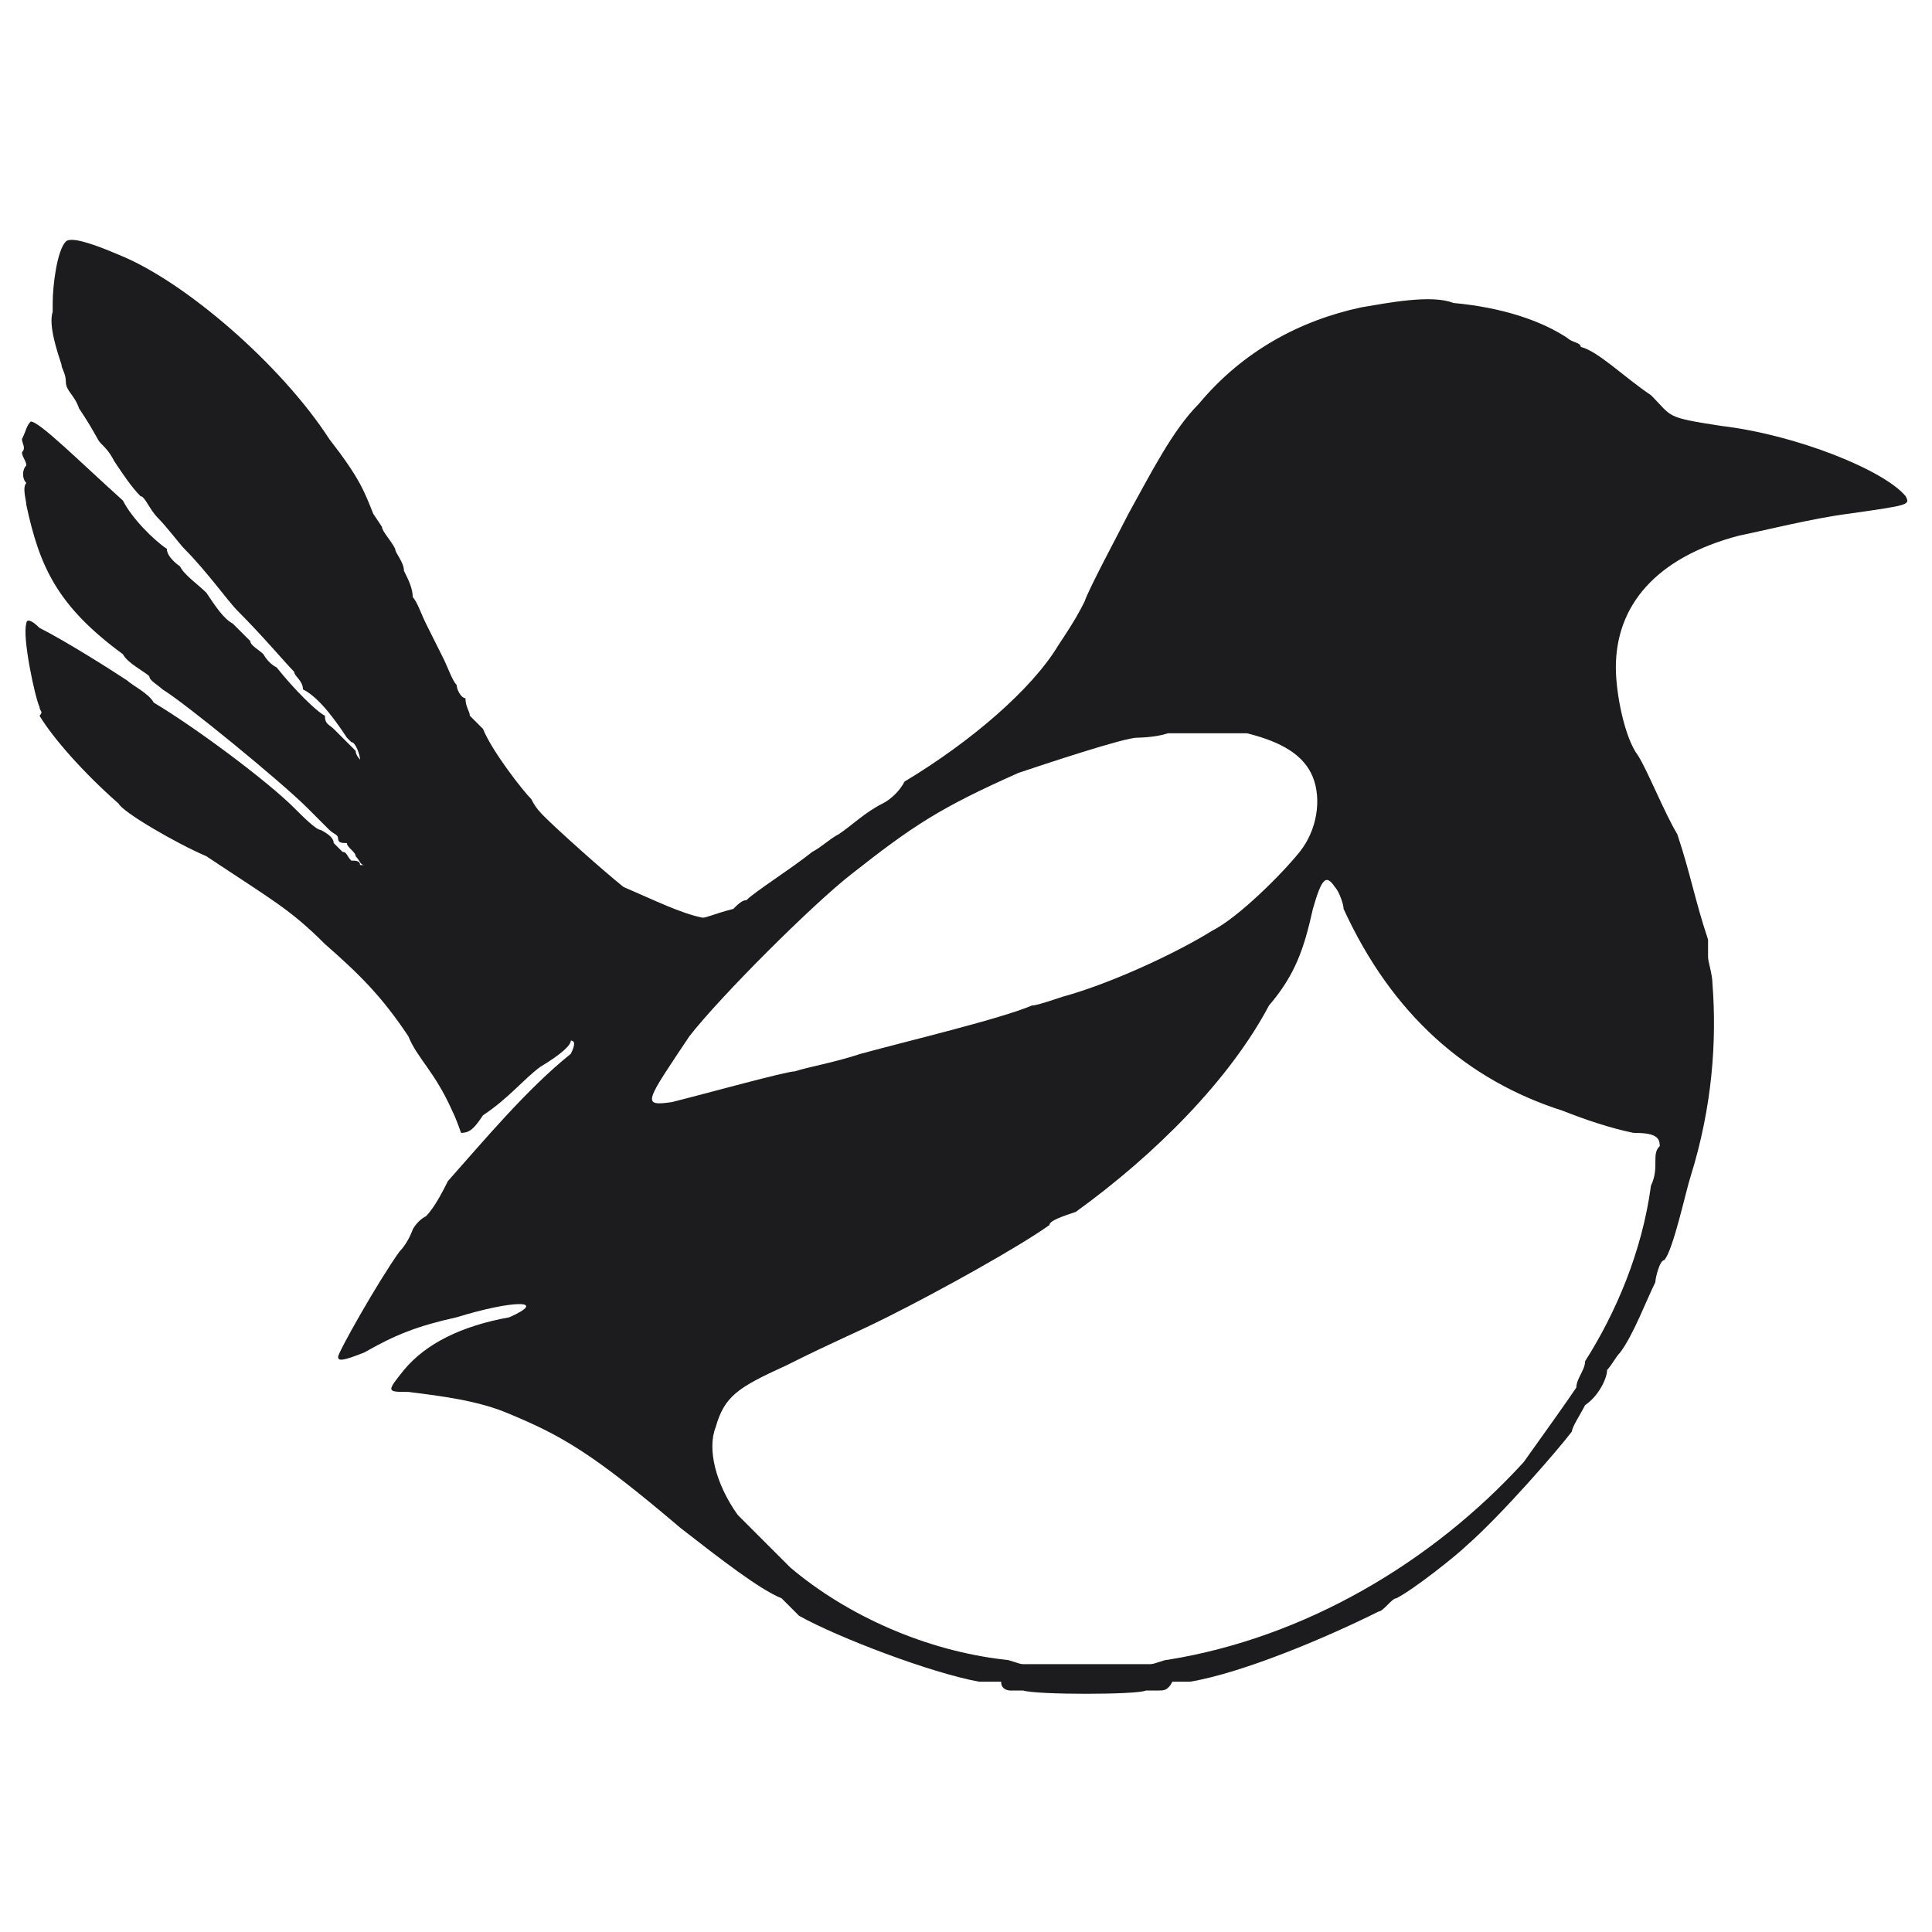
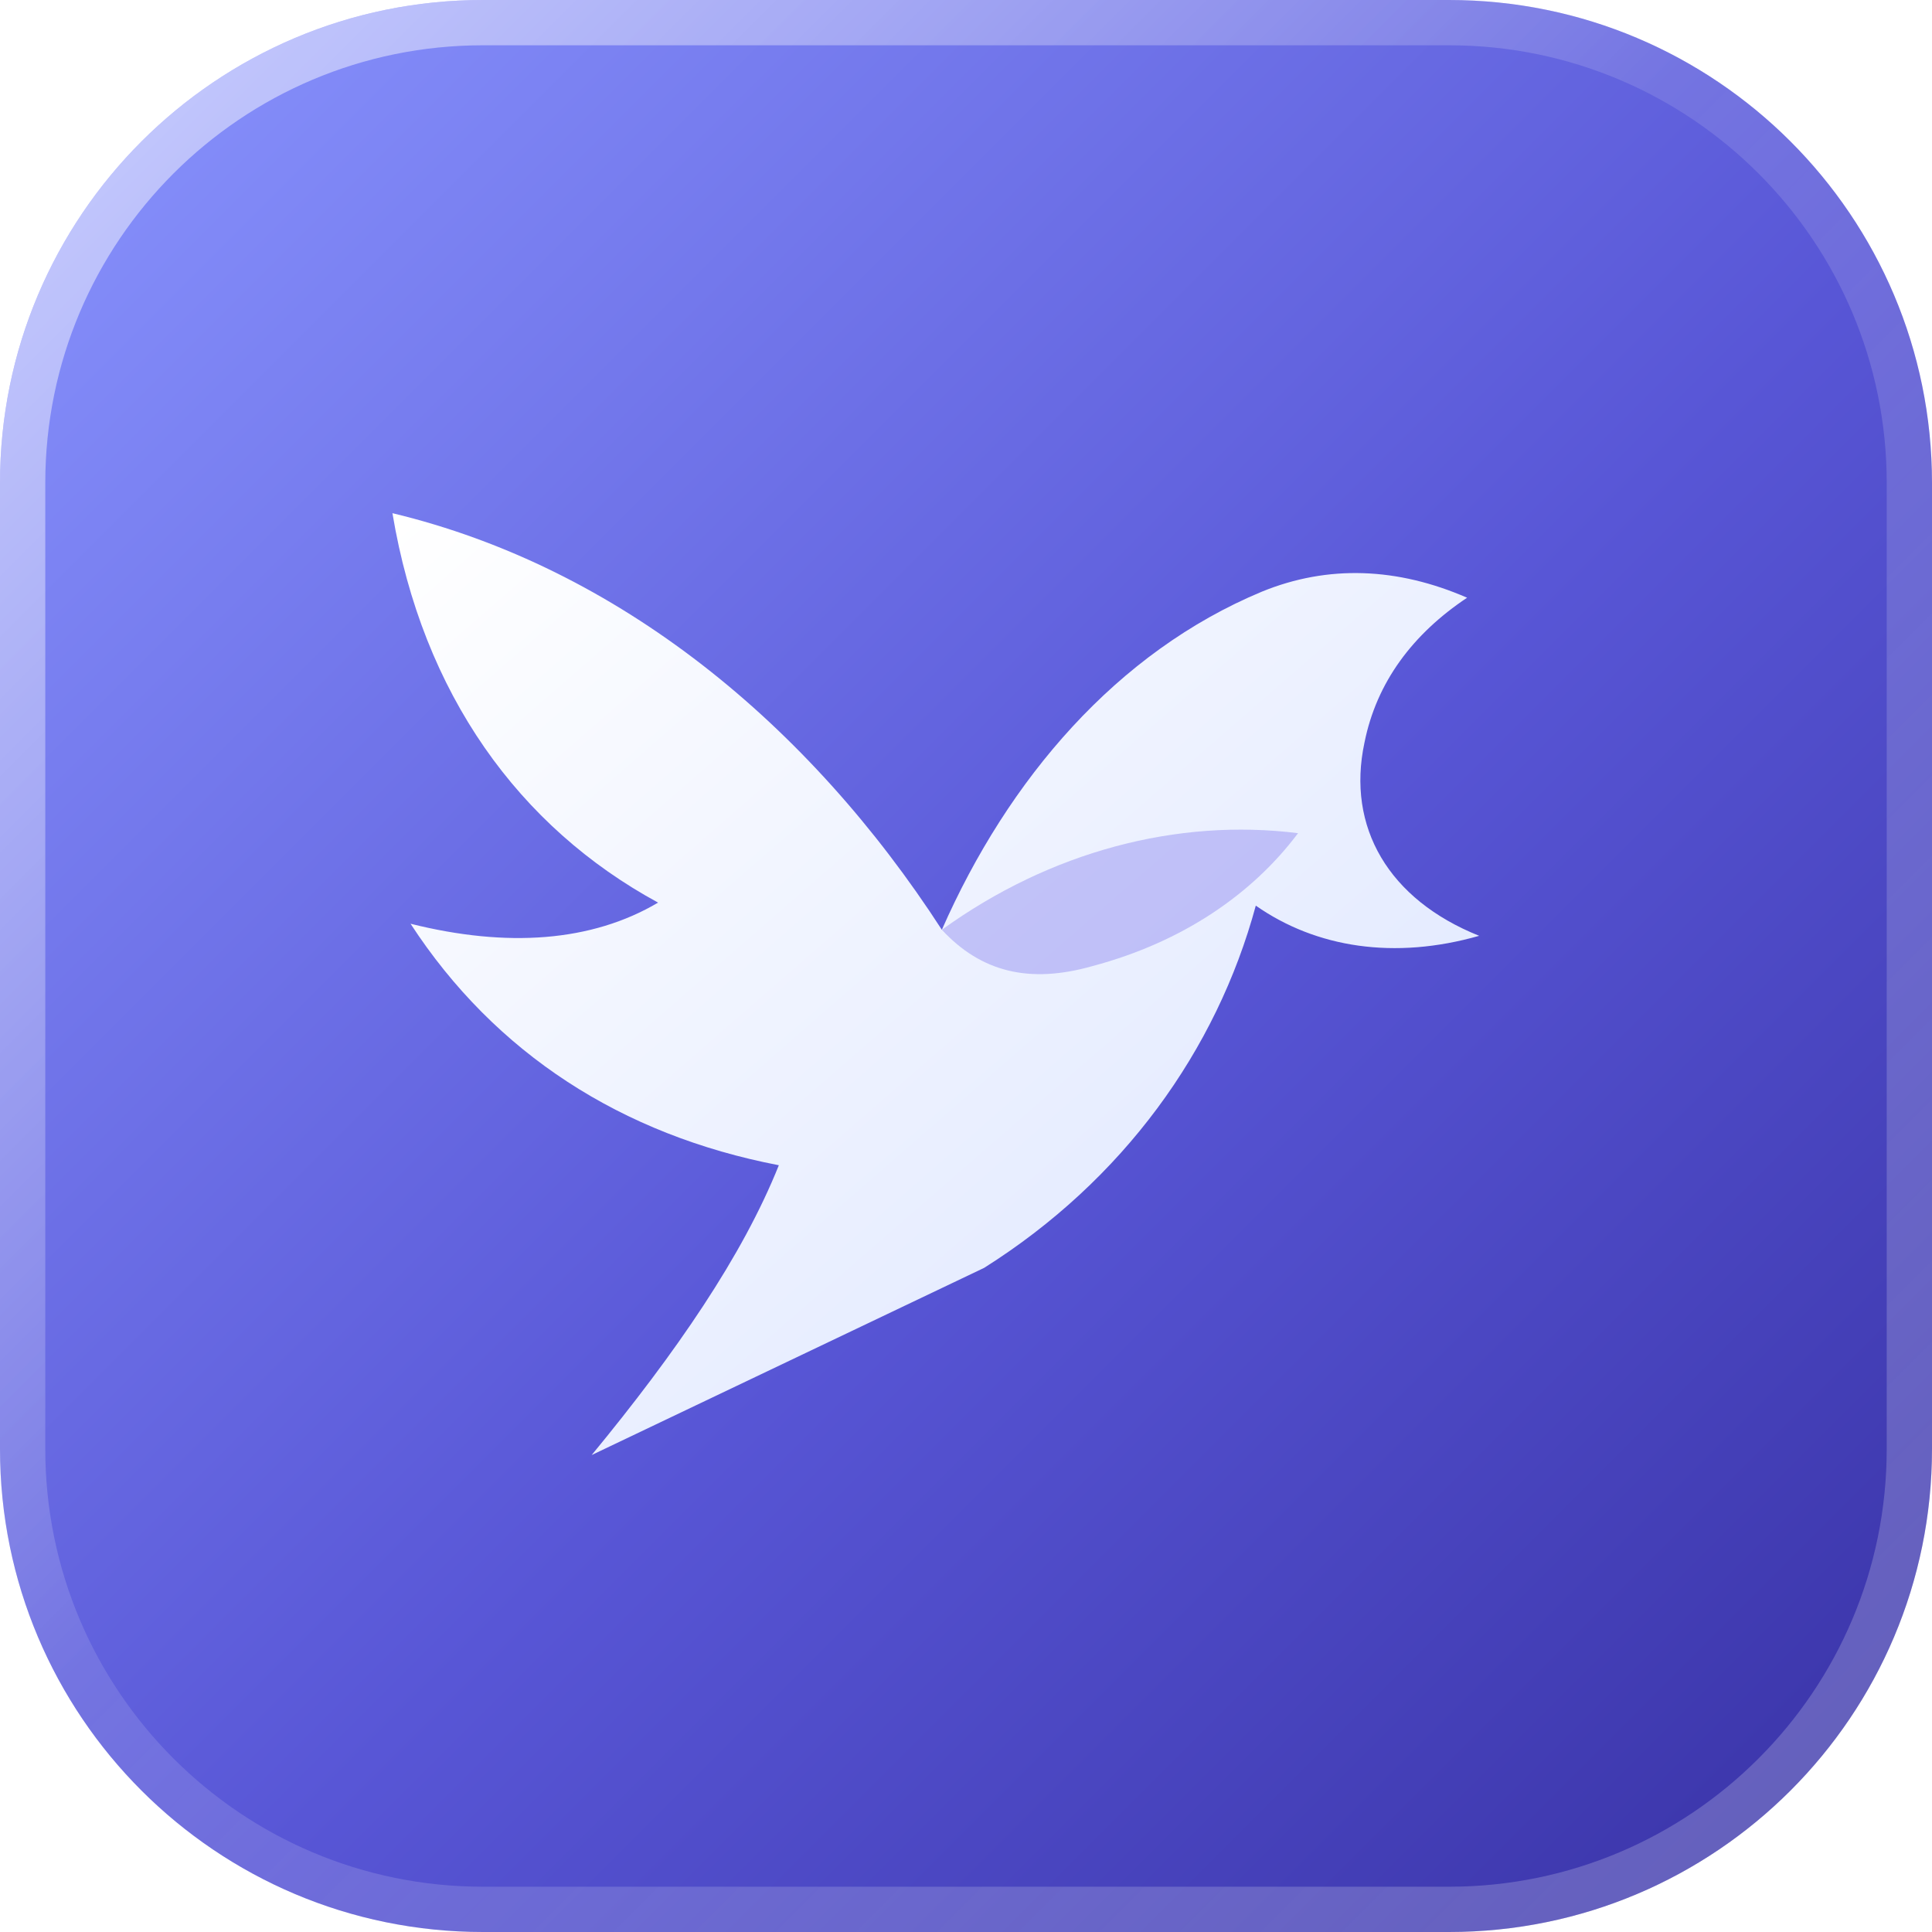
- <svg xmlns="http://www.w3.org/2000/svg" viewBox="0 0 44 44">
-   <style>path{fill:#1c1c1e}@media (prefers-color-scheme:dark){path{fill:#f2f2f2}}</style>
-   <path fill-rule="evenodd" d="M1.5 5.5C1.3 5.7 1.2 6.5 1.2 6.9C1.2 6.9 1.2 7 1.2 7.1C1.1 7.4 1.3 8 1.4 8.3C1.4 8.4 1.5 8.5 1.5 8.7C1.5 8.9 1.7 9 1.8 9.3C2.2 9.9 2.2 10 2.3 10.1C2.4 10.2 2.5 10.3 2.6 10.5C2.8 10.8 3 11.1 3.2 11.3C3.3 11.3 3.4 11.6 3.6 11.8C3.8 12 4.1 12.4 4.2 12.5C4.7 13 5.2 13.7 5.4 13.9C6 14.5 6.5 15.1 6.7 15.3C6.7 15.4 6.9 15.5 6.9 15.7C7.3 15.9 7.7 16.5 7.9 16.8C7.9 16.8 8 16.9 8 16.9C8.1 16.9 8.2 17.2 8.2 17.3C8.2 17.3 8.1 17.2 8.1 17.1C7.9 16.9 7.9 16.9 7.6 16.6C7.5 16.5 7.4 16.5 7.4 16.3C7.2 16.2 6.7 15.7 6.3 15.2C6.1 15.1 6 14.9 6 14.9C5.9 14.8 5.7 14.7 5.7 14.6C5.6 14.5 5.4 14.3 5.3 14.2C5.1 14.1 4.9 13.8 4.7 13.5C4.5 13.3 4.2 13.1 4.1 12.9C4.1 12.9 3.8 12.7 3.8 12.5C3.5 12.3 3 11.8 2.8 11.4C1.8 10.5 0.9 9.6 0.7 9.6C0.6 9.7 0.6 9.8 0.5 10C0.5 10.1 0.6 10.2 0.5 10.3C0.5 10.4 0.6 10.5 0.6 10.6C0.5 10.7 0.5 10.9 0.6 11C0.5 11.1 0.6 11.4 0.6 11.5C0.9 12.9 1.3 13.8 2.8 14.9C2.9 15.1 3.3 15.3 3.4 15.4C3.4 15.5 3.6 15.6 3.7 15.7C4.2 16 6.4 17.8 7 18.4C7.4 18.8 7.4 18.8 7.5 18.9C7.6 19 7.7 19 7.7 19.1C7.7 19.2 7.8 19.2 7.9 19.2C7.9 19.3 8.1 19.4 8.1 19.5C8.2 19.6 8.2 19.7 8.3 19.7C8.3 19.7 8.3 19.7 8.2 19.7C8.2 19.6 8.1 19.6 8 19.6C7.9 19.5 7.9 19.4 7.8 19.4C7.7 19.3 7.6 19.2 7.6 19.2C7.6 19.1 7.5 19 7.3 18.9C7.2 18.9 6.9 18.6 6.7 18.4C6.1 17.8 4.5 16.6 3.5 16C3.4 15.8 3 15.6 2.9 15.5C2.6 15.3 1.5 14.6 0.9 14.3C0.7 14.1 0.6 14.1 0.6 14.2C0.5 14.5 0.8 15.9 0.9 16.1C0.9 16.2 1 16.2 0.9 16.3C1.2 16.8 1.9 17.6 2.7 18.3C2.8 18.5 4 19.2 4.7 19.5C6.2 20.5 6.6 20.7 7.4 21.5C8.2 22.2 8.7 22.7 9.3 23.6C9.5 24.1 9.9 24.4 10.3 25.3C10.4 25.5 10.5 25.8 10.5 25.8C10.7 25.8 10.8 25.7 11 25.4C11.6 25 11.9 24.6 12.3 24.3C12.8 24 13 23.8 13 23.7C13.1 23.7 13.1 23.8 13 24C12 24.8 11 26 10.2 26.9C10.1 27.1 9.9 27.5 9.7 27.7C9.5 27.8 9.4 28 9.4 28C9.4 28 9.3 28.3 9.1 28.5C8.6 29.2 7.7 30.8 7.7 30.9C7.7 31 7.8 31 8.3 30.8C9 30.4 9.5 30.2 10.4 30C11.7 29.6 12.5 29.6 11.6 30C10.5 30.2 9.7 30.6 9.2 31.2C8.8 31.7 8.8 31.7 9.3 31.7C10.1 31.8 10.9 31.9 11.6 32.2C12.8 32.7 13.5 33.1 15.5 34.8C16.4 35.5 17.3 36.2 17.8 36.4C17.9 36.5 18.1 36.7 18.2 36.8C19.1 37.3 21.2 38.1 22.3 38.3C22.4 38.3 22.7 38.3 22.8 38.3C22.8 38.5 23 38.5 23 38.5C23.1 38.5 23.2 38.5 23.3 38.5C23.6 38.6 25.9 38.6 26.1 38.5C26.2 38.5 26.3 38.5 26.4 38.5C26.5 38.5 26.6 38.5 26.7 38.3C26.7 38.3 27 38.3 27.1 38.3C28.3 38.1 30.2 37.3 31.4 36.7C31.5 36.7 31.7 36.4 31.8 36.4C32.2 36.2 33.2 35.4 33.4 35.2C34.2 34.5 35.5 33 35.8 32.6C35.8 32.5 36 32.2 36.1 32C36.4 31.8 36.6 31.4 36.6 31.2C36.7 31.1 36.8 30.9 36.9 30.8C37.2 30.4 37.5 29.6 37.7 29.2C37.7 29.1 37.8 28.7 37.9 28.7C38.1 28.5 38.4 27.1 38.5 26.8C39 25.2 39.1 23.7 39 22.4C39 22.2 38.9 21.9 38.9 21.8C38.9 21.7 38.9 21.6 38.9 21.4C38.6 20.5 38.5 19.9 38.2 19C37.9 18.5 37.5 17.5 37.3 17.2C37 16.8 36.8 15.8 36.8 15.2C36.8 13.8 37.7 12.7 39.6 12.2C40.1 12.1 41.3 11.8 42.1 11.7C43.5 11.5 43.5 11.5 43.4 11.3C42.9 10.7 40.9 9.9 39.2 9.7C37.9 9.5 38.1 9.5 37.6 9C37 8.6 36.4 8 36 7.9C36 7.8 35.8 7.8 35.7 7.7C35.1 7.3 34.2 7 33.1 6.9C32.6 6.7 31.6 6.9 31 7C29.6 7.3 28.3 8 27.3 9.2C26.7 9.8 26.2 10.8 25.7 11.7C25.5 12.1 24.8 13.4 24.7 13.7C24.6 13.9 24.5 14.1 24.1 14.7C23.5 15.7 22.1 16.9 20.6 17.8C20.5 18 20.3 18.2 20.1 18.3C19.7 18.5 19.4 18.8 19.1 19C18.9 19.1 18.7 19.3 18.5 19.4C18 19.8 17.2 20.3 17 20.5C16.9 20.5 16.8 20.6 16.7 20.7C16.3 20.8 16.1 20.9 16 20.9C15.5 20.8 14.9 20.5 14.2 20.2C13.7 19.8 12.7 18.9 12.4 18.6C12.3 18.5 12.2 18.4 12.1 18.2C11.9 18 11.2 17.1 11 16.6C10.9 16.5 10.8 16.4 10.7 16.3C10.7 16.2 10.6 16.1 10.6 15.9C10.5 15.9 10.4 15.7 10.4 15.6C10.3 15.5 10.2 15.2 10.1 15C10 14.8 9.8 14.4 9.7 14.2C9.6 14 9.5 13.7 9.4 13.6C9.4 13.4 9.3 13.2 9.2 13C9.2 12.8 9 12.6 9 12.5C8.9 12.3 8.7 12.1 8.7 12C8.7 12 8.5 11.7 8.5 11.7C8.3 11.2 8.2 10.9 7.5 10C6.4 8.3 4.2 6.4 2.7 5.8C2 5.5 1.6 5.4 1.5 5.5ZM28.4 16.7C29.2 16.9 29.7 17.2 29.9 17.7C30.1 18.2 30 18.9 29.6 19.4C29.2 19.9 28.2 20.9 27.6 21.2C26.8 21.7 25.3 22.4 24.2 22.7C23.9 22.8 23.6 22.9 23.5 22.9C22.8 23.2 20.7 23.7 19.6 24C19 24.2 18.4 24.3 18.1 24.4C17.9 24.4 16.1 24.9 15.3 25.1C14.6 25.2 14.7 25.1 15.7 23.6C16.4 22.7 18.5 20.6 19.4 19.9C20.8 18.8 21.4 18.4 23.2 17.6C23.8 17.4 25.6 16.8 25.9 16.8C25.9 16.8 26.3 16.8 26.6 16.7C26.8 16.7 28.2 16.7 28.4 16.7ZM30.4 20.2C30.5 20.3 30.6 20.6 30.6 20.7C31.7 23.1 33.4 24.6 35.6 25.3C36.1 25.5 36.7 25.7 37.2 25.8C37.7 25.8 37.8 25.9 37.8 26.1C37.7 26.2 37.7 26.3 37.7 26.5C37.7 26.6 37.7 26.8 37.6 27C37.4 28.5 36.8 29.9 36.1 31C36.1 31.2 35.9 31.4 35.9 31.6C35.7 31.9 35.2 32.6 34.7 33.3C32.6 35.6 29.7 37.3 26.6 37.8C26.5 37.8 26.3 37.9 26.2 37.9C25.8 37.9 23.7 37.9 23.3 37.9C23.2 37.9 23 37.8 22.9 37.8C21.1 37.6 19.3 36.8 18 35.7C17.7 35.4 17 34.7 16.8 34.5C16.3 33.8 16.1 33 16.3 32.5C16.5 31.8 16.8 31.6 17.9 31.1C19.1 30.5 19.4 30.4 20.2 30C21.4 29.4 23.2 28.4 23.9 27.9C23.9 27.8 24.2 27.7 24.5 27.6C26.3 26.3 28 24.6 28.9 22.9C29.5 22.2 29.7 21.6 29.9 20.7C30.1 20 30.2 19.9 30.4 20.2Z" />
+ <svg xmlns="http://www.w3.org/2000/svg" width="64" height="64" viewBox="0 0 64 64">
+   <defs>
+     <linearGradient id="bg" x1="0" y1="0" x2="1" y2="1">
+       <stop offset="0" stop-color="#8b96ff" />
+       <stop offset=".55" stop-color="#5856d6" />
+       <stop offset="1" stop-color="#3730a3" />
+     </linearGradient>
+     <linearGradient id="rim" x1="0" y1="0" x2="1" y2="1">
+       <stop offset="0" stop-color="#fff" stop-opacity=".55" />
+       <stop offset=".45" stop-color="#fff" stop-opacity=".12" />
+       <stop offset="1" stop-color="#fff" stop-opacity=".22" />
+     </linearGradient>
+     <linearGradient id="wing" x1="0" y1="0" x2="1" y2="1">
+       <stop offset="0" stop-color="#ffffff" />
+       <stop offset="1" stop-color="#dbe4ff" />
+     </linearGradient>
+   </defs>
+   <rect width="64" height="64" rx="16" fill="url(#bg)" />
+   <rect x=".75" y=".75" width="62.5" height="62.5" rx="15.25" fill="none" stroke="url(#rim)" stroke-width="1.5" />
+   <path d="M13 17c7.5 1.8 13.8 7 18.2 13.8 2.2-5 5.8-9.2 10.6-11.2 2.2-.9 4.5-.8 6.8.2-1.8 1.2-3 2.8-3.4 4.8-.6 2.8.8 5.2 3.8 6.4-2.8.8-5.4.4-7.4-1-1.3 4.8-4.4 9.1-9 12l-13 6.2c2.8-3.4 5-6.6 6.2-9.6-5.2-1-9.4-3.7-12.2-8 3.2.8 6 .6 8.2-.7-4.6-2.5-7.8-6.9-8.8-12.9Z" fill="url(#wing)" />
+   <path d="M31.2 30.8c3.6-2.6 7.8-3.7 11.8-3.2-1.5 2-3.8 3.6-6.8 4.4-2.1.6-3.7.2-5-1.2Z" fill="#4f46e5" opacity=".28" />
</svg>
